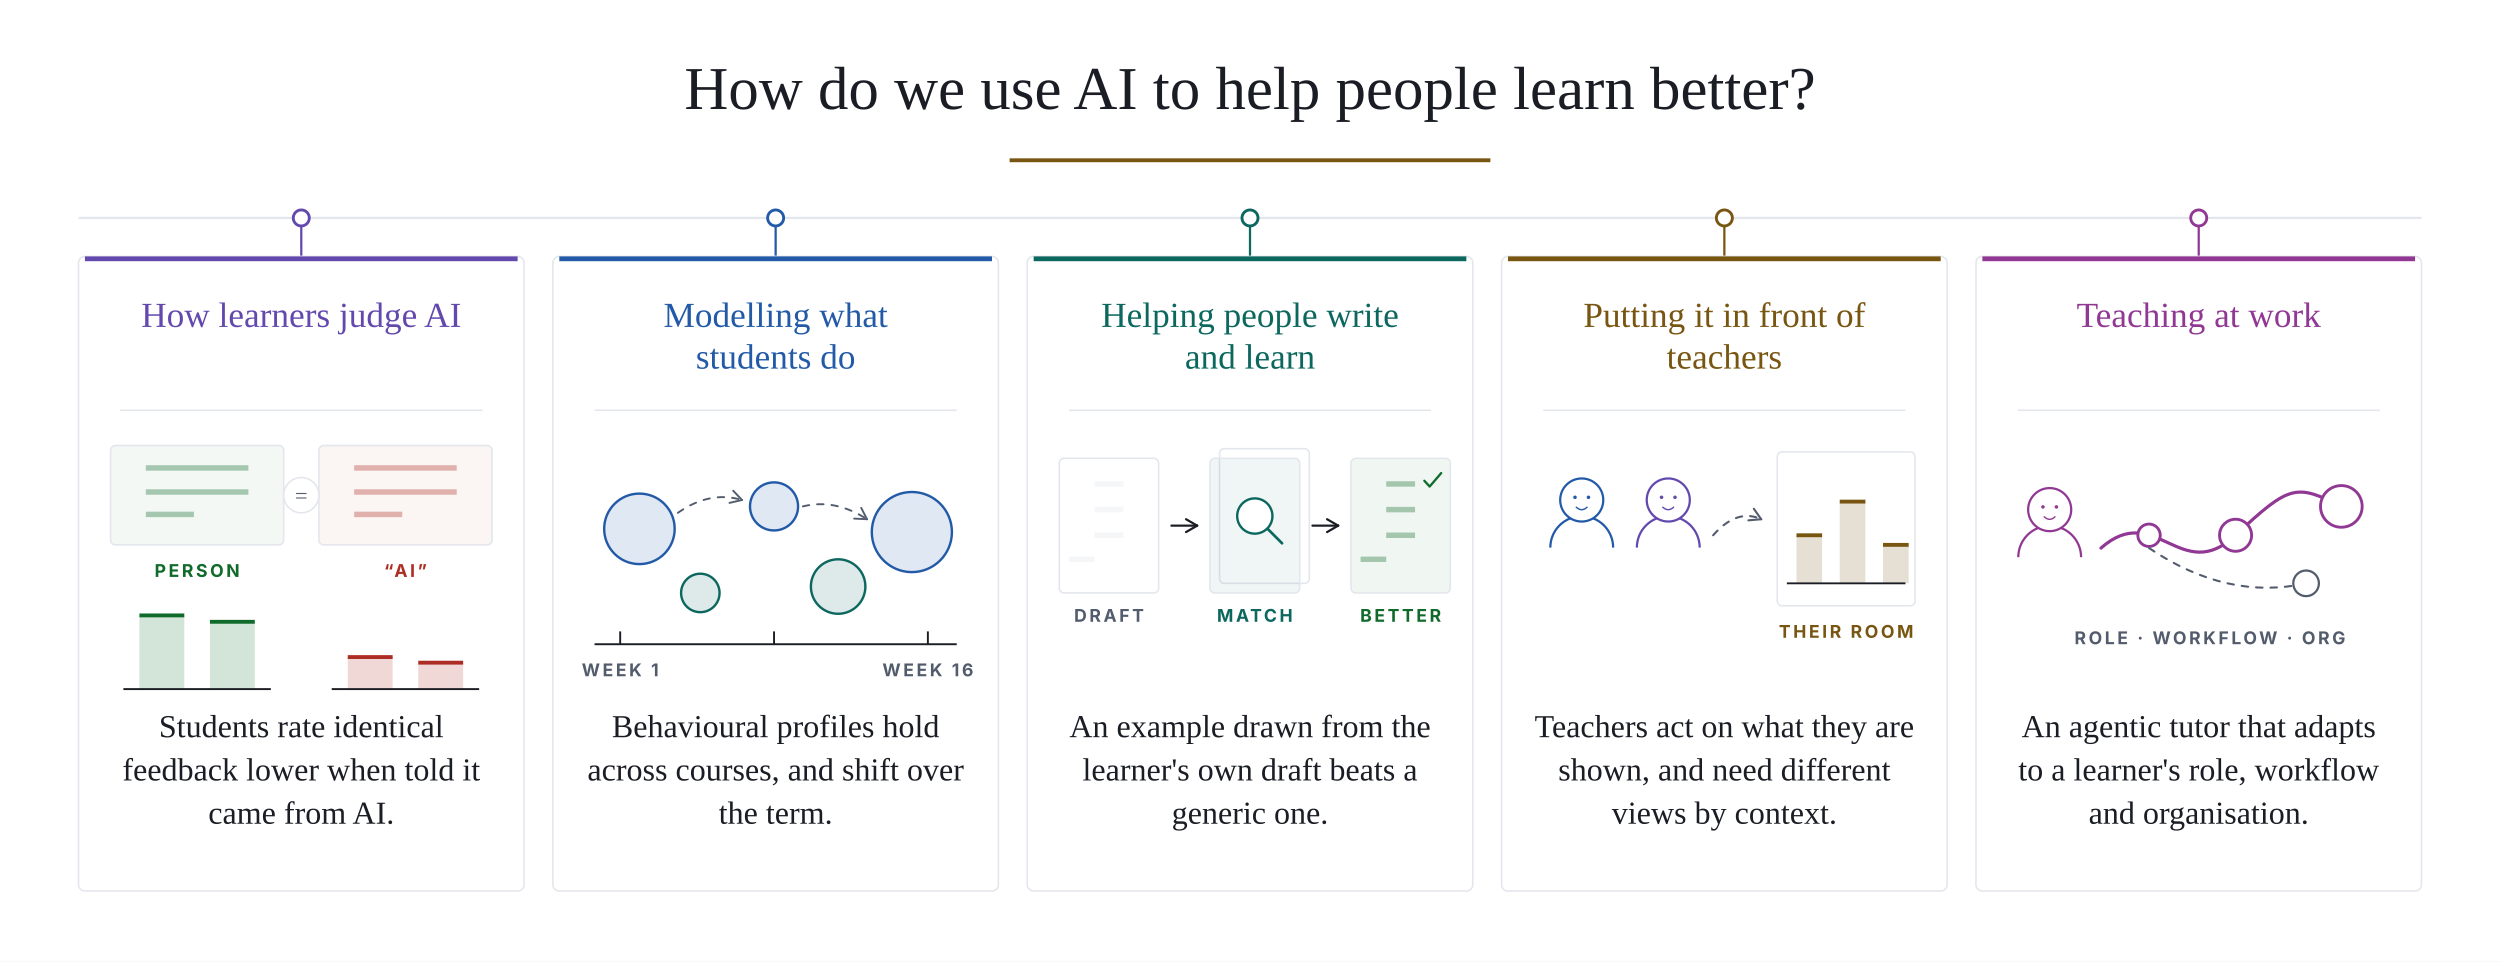
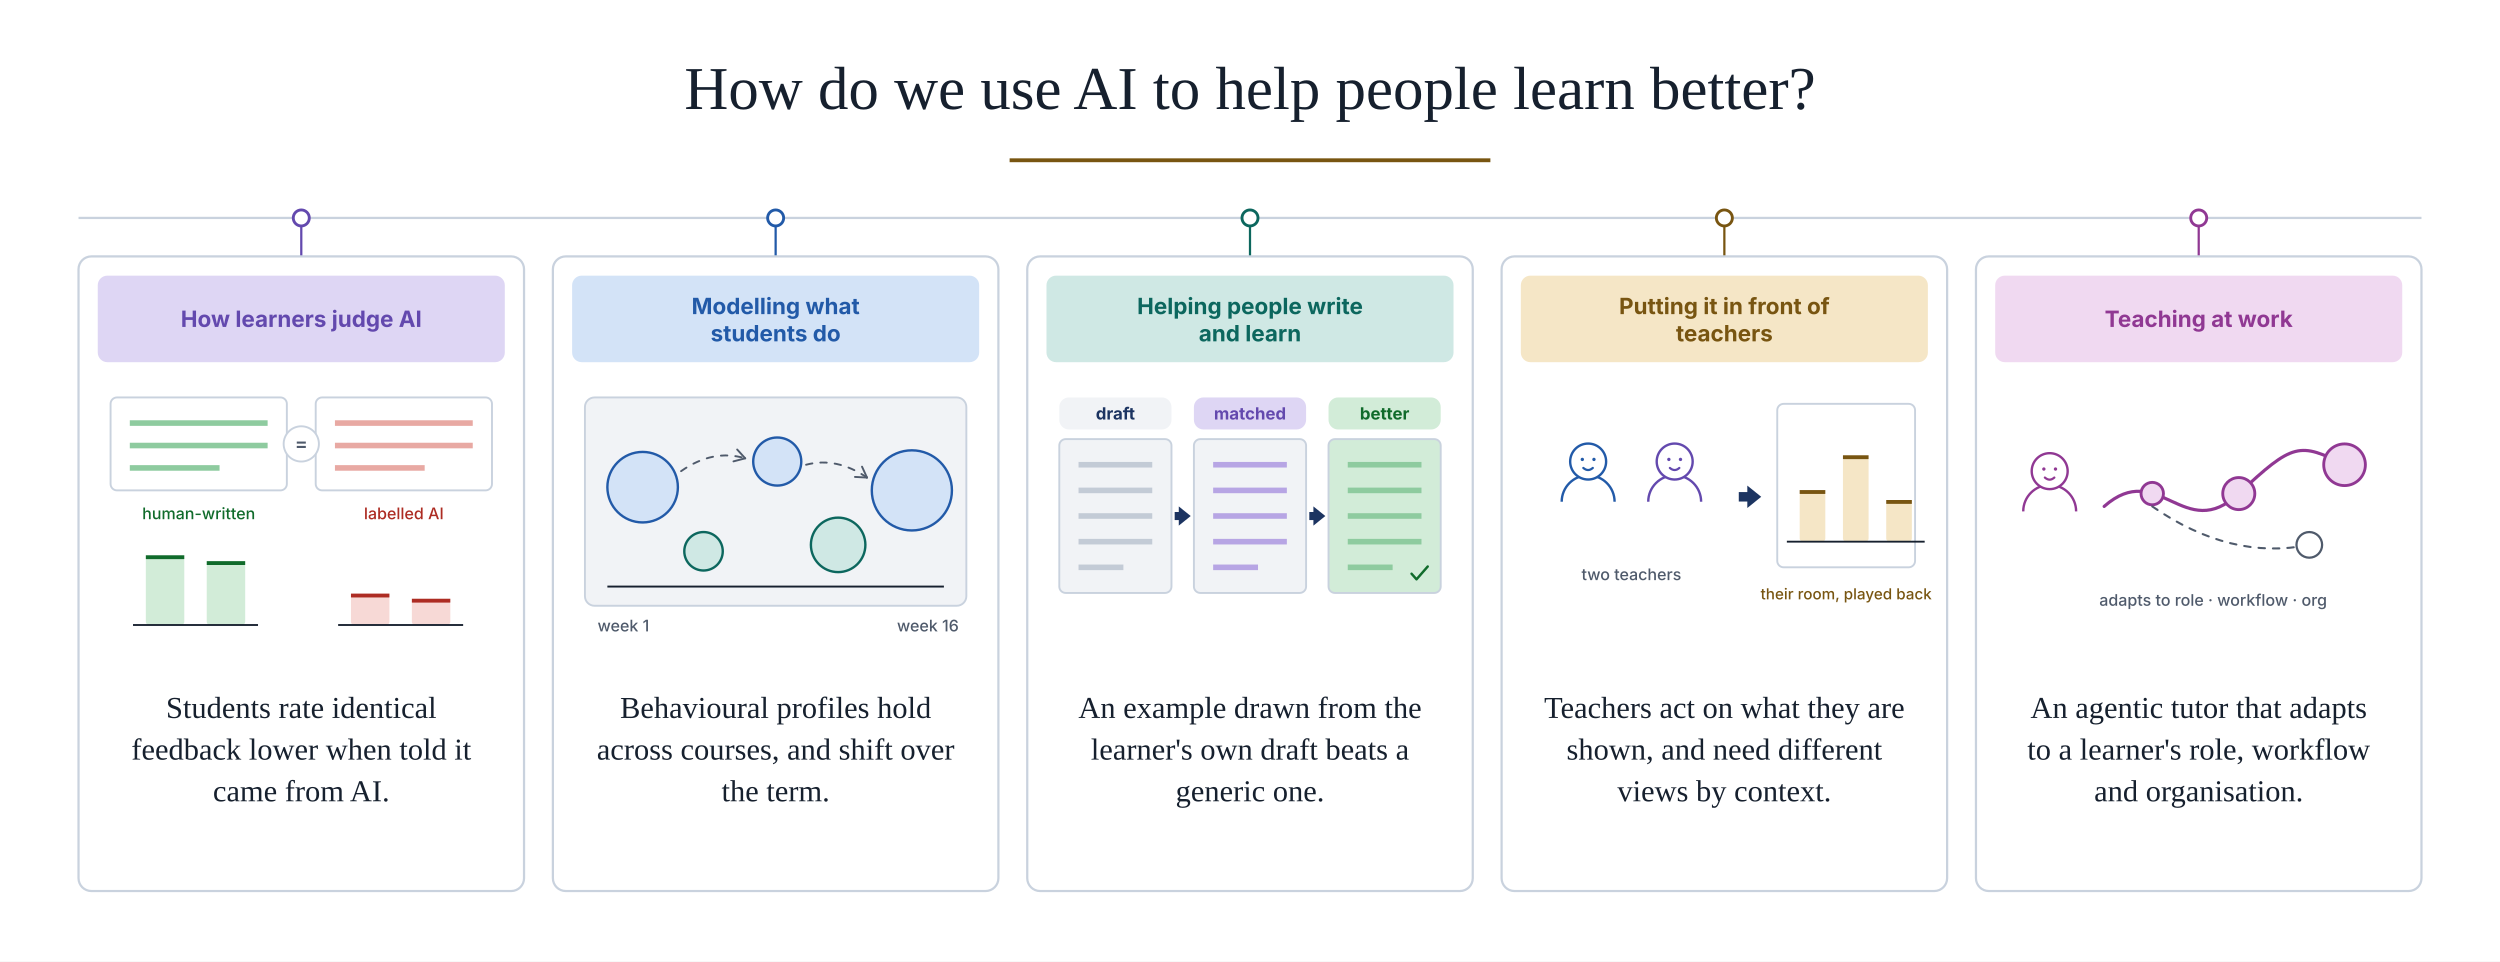
- <svg xmlns="http://www.w3.org/2000/svg" class="wb teaser" viewBox="0 0 1560 600" role="img" aria-label="Research overview: how do we use AI to help people learn better? How learners judge AI, modelling what students do, helping people write and learn, putting it in front of teachers, and Scholé.">
+ <svg xmlns="http://www.w3.org/2000/svg" class="wb teaser" viewBox="0 0 1560 600" role="img" aria-label="Research overview: how do we use AI to help people learn better? How learners judge AI, modelling what students do, helping people write and learn, putting it in front of teachers, and teaching at work.">
  <rect width="1560" height="600" fill="#ffffff" />
-   <text x="780.0" y="68" text-anchor="middle" font-family="Fraunces,Georgia,'Times New Roman',serif" font-size="38" font-weight="500" fill="#1a1d24">How do we use AI to help people learn better?</text>
+   <text x="780.0" y="68" text-anchor="middle" font-family="Fraunces,Georgia,'Times New Roman',serif" font-size="38" font-weight="500" fill="#16202e">How do we use AI to help people learn better?</text>
  <path d="M630.0 100 H930.0" fill="none" stroke="#785511" stroke-width="2.4" stroke-linecap="butt" stroke-linejoin="round" />
-   <path d="M49 136 H1511" fill="none" stroke="#e3e6ec" stroke-width="1.4" stroke-linecap="butt" stroke-linejoin="round" />
+   <path d="M49 136 H1511" fill="none" stroke="#c9d2de" stroke-width="1.4" stroke-linecap="butt" stroke-linejoin="round" />
  <path d="M188.0 136 V160" fill="none" stroke="#6349ae" stroke-width="1.4" stroke-linecap="butt" stroke-linejoin="round" />
  <circle cx="188.0" cy="136" r="5" fill="#ffffff" stroke="#6349ae" stroke-width="1.8" />
-   <rect x="49" y="160" width="278" height="396" rx="4" fill="none" stroke="#e3e6ec" stroke-width="1" />
-   <path d="M53 161.5 H323" fill="none" stroke="#6349ae" stroke-width="3" stroke-linecap="butt" stroke-linejoin="round" />
-   <text x="188.0" y="204" text-anchor="middle" font-family="Fraunces,Georgia,'Times New Roman',serif" font-size="22" font-weight="500" fill="#6349ae">How learners judge AI</text>
-   <path d="M75 256 H301" fill="none" stroke="#e3e6ec" stroke-width="1" stroke-linecap="butt" stroke-linejoin="round" />
-   <rect x="69" y="278" width="108" height="62" rx="3" fill="#106b2b" fill-opacity="0.05" />
-   <rect x="69" y="278" width="108" height="62" rx="3" fill="none" stroke="#e3e6ec" stroke-width="1" />
-   <path d="M91 292 H155" fill="none" stroke="#106b2b" stroke-width="3.4" stroke-linecap="butt" stroke-linejoin="round" stroke-opacity="0.34" />
-   <path d="M91 307 H155" fill="none" stroke="#106b2b" stroke-width="3.4" stroke-linecap="butt" stroke-linejoin="round" stroke-opacity="0.34" />
-   <path d="M91 321 H121" fill="none" stroke="#106b2b" stroke-width="3.4" stroke-linecap="butt" stroke-linejoin="round" stroke-opacity="0.34" />
-   <text x="123" y="360" text-anchor="middle" font-family="Inter,-apple-system,'Helvetica Neue',system-ui,sans-serif" font-size="11" font-weight="700" fill="#106b2b" letter-spacing="1.6">PERSON</text>
-   <rect x="87" y="384.0" width="28" height="46.0" rx="0" fill="#106b2b" fill-opacity="0.18" />
-   <path d="M87 384.0 H115" fill="none" stroke="#106b2b" stroke-width="2.4" stroke-linecap="butt" stroke-linejoin="round" />
-   <rect x="131" y="388.0" width="28" height="42.0" rx="0" fill="#106b2b" fill-opacity="0.18" />
-   <path d="M131 388.0 H159" fill="none" stroke="#106b2b" stroke-width="2.4" stroke-linecap="butt" stroke-linejoin="round" />
-   <path d="M77 430 H169" fill="none" stroke="#1a1d24" stroke-width="1.2" stroke-linecap="butt" stroke-linejoin="round" />
-   <rect x="199" y="278" width="108" height="62" rx="3" fill="#ad2c23" fill-opacity="0.05" />
-   <rect x="199" y="278" width="108" height="62" rx="3" fill="none" stroke="#e3e6ec" stroke-width="1" />
-   <path d="M221 292 H285" fill="none" stroke="#ad2c23" stroke-width="3.4" stroke-linecap="butt" stroke-linejoin="round" stroke-opacity="0.34" />
-   <path d="M221 307 H285" fill="none" stroke="#ad2c23" stroke-width="3.4" stroke-linecap="butt" stroke-linejoin="round" stroke-opacity="0.34" />
-   <path d="M221 321 H251" fill="none" stroke="#ad2c23" stroke-width="3.4" stroke-linecap="butt" stroke-linejoin="round" stroke-opacity="0.34" />
-   <text x="253" y="360" text-anchor="middle" font-family="Inter,-apple-system,'Helvetica Neue',system-ui,sans-serif" font-size="11" font-weight="700" fill="#ad2c23" letter-spacing="1.6">“AI”</text>
-   <rect x="217" y="410.0" width="28" height="20.0" rx="0" fill="#ad2c23" fill-opacity="0.18" />
-   <path d="M217 410.0 H245" fill="none" stroke="#ad2c23" stroke-width="2.4" stroke-linecap="butt" stroke-linejoin="round" />
-   <rect x="261" y="413.5" width="28" height="16.5" rx="0" fill="#ad2c23" fill-opacity="0.18" />
-   <path d="M261 413.5 H289" fill="none" stroke="#ad2c23" stroke-width="2.4" stroke-linecap="butt" stroke-linejoin="round" />
-   <path d="M207 430 H299" fill="none" stroke="#1a1d24" stroke-width="1.2" stroke-linecap="butt" stroke-linejoin="round" />
-   <circle cx="188" cy="309" r="11" fill="#ffffff" stroke="#e3e6ec" stroke-width="1" />
-   <text x="188" y="314" text-anchor="middle" font-family="Fraunces,Georgia,'Times New Roman',serif" font-size="14" font-weight="400" fill="#535c6d">=</text>
-   <text x="188.0" y="460" text-anchor="middle" font-family="Fraunces,Georgia,'Times New Roman',serif" font-size="20" font-weight="500" fill="#1a1d24">Students rate identical</text>
-   <text x="188.0" y="487" text-anchor="middle" font-family="Fraunces,Georgia,'Times New Roman',serif" font-size="20" font-weight="500" fill="#1a1d24">feedback lower when told it</text>
-   <text x="188.0" y="514" text-anchor="middle" font-family="Fraunces,Georgia,'Times New Roman',serif" font-size="20" font-weight="500" fill="#1a1d24">came from AI.</text>
+   <rect x="49" y="160" width="278" height="396" rx="8" fill="#ffffff" stroke="#c9d2de" stroke-width="1.4" />
+   <rect x="61" y="172" width="254" height="54" rx="6" fill="#ded6f4" />
+   <text x="188.0" y="204" text-anchor="middle" font-family="Inter,-apple-system,'Helvetica Neue',system-ui,sans-serif" font-size="14" font-weight="700" fill="#6349ae">How learners judge AI</text>
+   <rect x="69" y="248" width="110" height="58" rx="4" fill="#ffffff" stroke="#c9d2de" stroke-width="1.2" />
+   <path d="M81 264 H167" fill="none" stroke="#8ecb9f" stroke-width="3.5" stroke-linecap="butt" stroke-linejoin="round" />
+   <path d="M81 278 H167" fill="none" stroke="#8ecb9f" stroke-width="3.5" stroke-linecap="butt" stroke-linejoin="round" />
+   <path d="M81 292 H137" fill="none" stroke="#8ecb9f" stroke-width="3.5" stroke-linecap="butt" stroke-linejoin="round" />
+   <text x="124" y="324" text-anchor="middle" font-family="Inter,-apple-system,'Helvetica Neue',system-ui,sans-serif" font-size="10" font-weight="500" fill="#106b2b">human-written</text>
+   <rect x="91" y="347.68" width="24" height="42.32" rx="2" fill="#d2ecd8" />
+   <path d="M91 347.68 H115" fill="none" stroke="#106b2b" stroke-width="2.4" stroke-linecap="butt" stroke-linejoin="round" />
+   <rect x="129" y="351.36" width="24" height="38.64" rx="2" fill="#d2ecd8" />
+   <path d="M129 351.36 H153" fill="none" stroke="#106b2b" stroke-width="2.4" stroke-linecap="butt" stroke-linejoin="round" />
+   <path d="M83 390 H161" fill="none" stroke="#16202e" stroke-width="1.2" stroke-linecap="butt" stroke-linejoin="round" />
+   <rect x="197" y="248" width="110" height="58" rx="4" fill="#ffffff" stroke="#c9d2de" stroke-width="1.2" />
+   <path d="M209 264 H295" fill="none" stroke="#e8a9a3" stroke-width="3.5" stroke-linecap="butt" stroke-linejoin="round" />
+   <path d="M209 278 H295" fill="none" stroke="#e8a9a3" stroke-width="3.5" stroke-linecap="butt" stroke-linejoin="round" />
+   <path d="M209 292 H265" fill="none" stroke="#e8a9a3" stroke-width="3.5" stroke-linecap="butt" stroke-linejoin="round" />
+   <text x="252" y="324" text-anchor="middle" font-family="Inter,-apple-system,'Helvetica Neue',system-ui,sans-serif" font-size="10" font-weight="500" fill="#ad2c23">labelled AI</text>
+   <rect x="219" y="371.6" width="24" height="18.4" rx="2" fill="#f7d9d6" />
+   <path d="M219 371.6 H243" fill="none" stroke="#ad2c23" stroke-width="2.4" stroke-linecap="butt" stroke-linejoin="round" />
+   <rect x="257" y="374.82" width="24" height="15.18" rx="2" fill="#f7d9d6" />
+   <path d="M257 374.82 H281" fill="none" stroke="#ad2c23" stroke-width="2.4" stroke-linecap="butt" stroke-linejoin="round" />
+   <path d="M211 390 H289" fill="none" stroke="#16202e" stroke-width="1.2" stroke-linecap="butt" stroke-linejoin="round" />
+   <circle cx="188" cy="277" r="11" fill="#ffffff" stroke="#c9d2de" stroke-width="1.2" />
+   <text x="188" y="281" text-anchor="middle" font-family="Inter,-apple-system,'Helvetica Neue',system-ui,sans-serif" font-size="12" font-weight="600" fill="#4f5a6b">=</text>
+   <text x="188.0" y="448" text-anchor="middle" font-family="Fraunces,Georgia,'Times New Roman',serif" font-size="19" font-weight="500" fill="#16202e">Students rate identical</text>
+   <text x="188.0" y="474" text-anchor="middle" font-family="Fraunces,Georgia,'Times New Roman',serif" font-size="19" font-weight="500" fill="#16202e">feedback lower when told it</text>
+   <text x="188.0" y="500" text-anchor="middle" font-family="Fraunces,Georgia,'Times New Roman',serif" font-size="19" font-weight="500" fill="#16202e">came from AI.</text>
  <path d="M484.0 136 V160" fill="none" stroke="#225aa8" stroke-width="1.4" stroke-linecap="butt" stroke-linejoin="round" />
  <circle cx="484.0" cy="136" r="5" fill="#ffffff" stroke="#225aa8" stroke-width="1.8" />
-   <rect x="345" y="160" width="278" height="396" rx="4" fill="none" stroke="#e3e6ec" stroke-width="1" />
-   <path d="M349 161.5 H619" fill="none" stroke="#225aa8" stroke-width="3" stroke-linecap="butt" stroke-linejoin="round" />
-   <text x="484.0" y="204" text-anchor="middle" font-family="Fraunces,Georgia,'Times New Roman',serif" font-size="22" font-weight="500" fill="#225aa8">Modelling what</text>
-   <text x="484.0" y="230" text-anchor="middle" font-family="Fraunces,Georgia,'Times New Roman',serif" font-size="22" font-weight="500" fill="#225aa8">students do</text>
-   <path d="M371 256 H597" fill="none" stroke="#e3e6ec" stroke-width="1" stroke-linecap="butt" stroke-linejoin="round" />
-   <circle cx="399" cy="330" r="22" fill="#225aa8" fill-opacity="0.14" />
-   <circle cx="399" cy="330" r="22" fill="none" stroke="#225aa8" stroke-width="1.5" />
-   <circle cx="483" cy="316" r="15" fill="#225aa8" fill-opacity="0.14" />
-   <circle cx="483" cy="316" r="15" fill="none" stroke="#225aa8" stroke-width="1.5" />
-   <circle cx="569" cy="332" r="25" fill="#225aa8" fill-opacity="0.14" />
-   <circle cx="569" cy="332" r="25" fill="none" stroke="#225aa8" stroke-width="1.5" />
-   <circle cx="437" cy="370" r="12" fill="#0c675e" fill-opacity="0.14" />
-   <circle cx="437" cy="370" r="12" fill="none" stroke="#0c675e" stroke-width="1.5" />
-   <circle cx="523" cy="366" r="17" fill="#0c675e" fill-opacity="0.14" />
-   <circle cx="523" cy="366" r="17" fill="none" stroke="#0c675e" stroke-width="1.5" />
-   <path d="M423 320 Q443 306 463 312" fill="none" stroke="#535c6d" stroke-width="1.2" stroke-linecap="round" stroke-linejoin="round" stroke-dasharray="4 5" />
-   <path d="M463 312 l-7.8 1.8" fill="none" stroke="#535c6d" stroke-width="1.2" stroke-linecap="round" stroke-linejoin="round" />
-   <path d="M463 312 l-5.5 -5.8" fill="none" stroke="#535c6d" stroke-width="1.2" stroke-linecap="round" stroke-linejoin="round" />
-   <path d="M501 316 Q521 311 541 324" fill="none" stroke="#535c6d" stroke-width="1.2" stroke-linecap="round" stroke-linejoin="round" stroke-dasharray="4 5" />
-   <path d="M541 324 l-8.0 -0.4" fill="none" stroke="#535c6d" stroke-width="1.2" stroke-linecap="round" stroke-linejoin="round" />
-   <path d="M541 324 l-3.6 -7.1" fill="none" stroke="#535c6d" stroke-width="1.2" stroke-linecap="round" stroke-linejoin="round" />
-   <path d="M371 402 H597" fill="none" stroke="#1a1d24" stroke-width="1.2" stroke-linecap="butt" stroke-linejoin="round" />
-   <path d="M387 394 V402" fill="none" stroke="#1a1d24" stroke-width="1.2" stroke-linecap="butt" stroke-linejoin="round" />
-   <path d="M483 394 V402" fill="none" stroke="#1a1d24" stroke-width="1.2" stroke-linecap="butt" stroke-linejoin="round" />
-   <path d="M579 394 V402" fill="none" stroke="#1a1d24" stroke-width="1.2" stroke-linecap="butt" stroke-linejoin="round" />
-   <text x="387" y="422" text-anchor="middle" font-family="Inter,-apple-system,'Helvetica Neue',system-ui,sans-serif" font-size="11" font-weight="700" fill="#535c6d" letter-spacing="1.6">WEEK 1</text>
-   <text x="579" y="422" text-anchor="middle" font-family="Inter,-apple-system,'Helvetica Neue',system-ui,sans-serif" font-size="11" font-weight="700" fill="#535c6d" letter-spacing="1.6">WEEK 16</text>
-   <text x="484.0" y="460" text-anchor="middle" font-family="Fraunces,Georgia,'Times New Roman',serif" font-size="20" font-weight="500" fill="#1a1d24">Behavioural profiles hold</text>
-   <text x="484.0" y="487" text-anchor="middle" font-family="Fraunces,Georgia,'Times New Roman',serif" font-size="20" font-weight="500" fill="#1a1d24">across courses, and shift over</text>
-   <text x="484.0" y="514" text-anchor="middle" font-family="Fraunces,Georgia,'Times New Roman',serif" font-size="20" font-weight="500" fill="#1a1d24">the term.</text>
+   <rect x="345" y="160" width="278" height="396" rx="8" fill="#ffffff" stroke="#c9d2de" stroke-width="1.4" />
+   <rect x="357" y="172" width="254" height="54" rx="6" fill="#d3e3f7" />
+   <text x="484.0" y="196" text-anchor="middle" font-family="Inter,-apple-system,'Helvetica Neue',system-ui,sans-serif" font-size="14" font-weight="700" fill="#225aa8">Modelling what</text>
+   <text x="484.0" y="213" text-anchor="middle" font-family="Inter,-apple-system,'Helvetica Neue',system-ui,sans-serif" font-size="14" font-weight="700" fill="#225aa8">students do</text>
+   <rect x="365" y="248" width="238" height="130" rx="6" fill="#f1f3f6" stroke="#c9d2de" stroke-width="1.2" />
+   <circle cx="401" cy="304" r="22" fill="#d3e3f7" stroke="#225aa8" stroke-width="1.5" />
+   <circle cx="485" cy="288" r="15" fill="#d3e3f7" stroke="#225aa8" stroke-width="1.5" />
+   <circle cx="569" cy="306" r="25" fill="#d3e3f7" stroke="#225aa8" stroke-width="1.5" />
+   <circle cx="439" cy="344" r="12" fill="#cfe8e4" stroke="#0c675e" stroke-width="1.5" />
+   <circle cx="523" cy="340" r="17" fill="#cfe8e4" stroke="#0c675e" stroke-width="1.5" />
+   <path d="M425 294 Q445 280 465 286" fill="none" stroke="#4f5a6b" stroke-width="1.2" stroke-linecap="round" stroke-linejoin="round" stroke-dasharray="4 5" />
+   <path d="M465 286 l-7.3 1.9" fill="none" stroke="#4f5a6b" stroke-width="1.2" stroke-linecap="round" stroke-linejoin="round" />
+   <path d="M465 286 l-5.0 -5.5" fill="none" stroke="#4f5a6b" stroke-width="1.2" stroke-linecap="round" stroke-linejoin="round" />
+   <path d="M503 290 Q522 285 541 298" fill="none" stroke="#4f5a6b" stroke-width="1.2" stroke-linecap="round" stroke-linejoin="round" stroke-dasharray="4 5" />
+   <path d="M541 298 l-7.5 -0.4" fill="none" stroke="#4f5a6b" stroke-width="1.2" stroke-linecap="round" stroke-linejoin="round" />
+   <path d="M541 298 l-3.1 -6.8" fill="none" stroke="#4f5a6b" stroke-width="1.2" stroke-linecap="round" stroke-linejoin="round" />
+   <path d="M379 366 H589" fill="none" stroke="#16202e" stroke-width="1.2" stroke-linecap="butt" stroke-linejoin="round" />
+   <text x="389" y="394" text-anchor="middle" font-family="Inter,-apple-system,'Helvetica Neue',system-ui,sans-serif" font-size="10" font-weight="500" fill="#4f5a6b">week 1</text>
+   <text x="579" y="394" text-anchor="middle" font-family="Inter,-apple-system,'Helvetica Neue',system-ui,sans-serif" font-size="10" font-weight="500" fill="#4f5a6b">week 16</text>
+   <text x="484.0" y="448" text-anchor="middle" font-family="Fraunces,Georgia,'Times New Roman',serif" font-size="19" font-weight="500" fill="#16202e">Behavioural profiles hold</text>
+   <text x="484.0" y="474" text-anchor="middle" font-family="Fraunces,Georgia,'Times New Roman',serif" font-size="19" font-weight="500" fill="#16202e">across courses, and shift over</text>
+   <text x="484.0" y="500" text-anchor="middle" font-family="Fraunces,Georgia,'Times New Roman',serif" font-size="19" font-weight="500" fill="#16202e">the term.</text>
  <path d="M780.0 136 V160" fill="none" stroke="#0c675e" stroke-width="1.4" stroke-linecap="butt" stroke-linejoin="round" />
  <circle cx="780.0" cy="136" r="5" fill="#ffffff" stroke="#0c675e" stroke-width="1.8" />
-   <rect x="641" y="160" width="278" height="396" rx="4" fill="none" stroke="#e3e6ec" stroke-width="1" />
-   <path d="M645 161.5 H915" fill="none" stroke="#0c675e" stroke-width="3" stroke-linecap="butt" stroke-linejoin="round" />
-   <text x="780.0" y="204" text-anchor="middle" font-family="Fraunces,Georgia,'Times New Roman',serif" font-size="22" font-weight="500" fill="#0c675e">Helping people write</text>
-   <text x="780.0" y="230" text-anchor="middle" font-family="Fraunces,Georgia,'Times New Roman',serif" font-size="22" font-weight="500" fill="#0c675e">and learn</text>
-   <path d="M667 256 H893" fill="none" stroke="#e3e6ec" stroke-width="1" stroke-linecap="butt" stroke-linejoin="round" />
-   <rect x="661" y="286" width="62" height="84" rx="3" fill="none" stroke="#e3e6ec" stroke-width="1" />
-   <path d="M683 302 H701" fill="none" stroke="#e3e6ec" stroke-width="3.4" stroke-linecap="butt" stroke-linejoin="round" stroke-opacity="0.34" />
-   <path d="M683 318 H701" fill="none" stroke="#e3e6ec" stroke-width="3.4" stroke-linecap="butt" stroke-linejoin="round" stroke-opacity="0.34" />
-   <path d="M683 334 H701" fill="none" stroke="#e3e6ec" stroke-width="3.4" stroke-linecap="butt" stroke-linejoin="round" stroke-opacity="0.34" />
-   <path d="M683 349 H667" fill="none" stroke="#e3e6ec" stroke-width="3.4" stroke-linecap="butt" stroke-linejoin="round" stroke-opacity="0.34" />
-   <path d="M731 328 L747 328" fill="none" stroke="#1a1d24" stroke-width="1.4" stroke-linecap="round" stroke-linejoin="round" />
-   <path d="M747 328 l-6.9 4.0" fill="none" stroke="#1a1d24" stroke-width="1.4" stroke-linecap="round" stroke-linejoin="round" />
-   <path d="M747 328 l-6.9 -4.0" fill="none" stroke="#1a1d24" stroke-width="1.4" stroke-linecap="round" stroke-linejoin="round" />
-   <rect x="761" y="280" width="56" height="84" rx="3" fill="none" stroke="#e3e6ec" stroke-width="1" />
-   <rect x="755" y="286" width="56" height="84" rx="3" fill="#0c675e" fill-opacity="0.06" />
-   <rect x="755" y="286" width="56" height="84" rx="3" fill="none" stroke="#e3e6ec" stroke-width="1" />
-   <circle cx="783" cy="322" r="11" fill="#ffffff" stroke="#0c675e" stroke-width="1.5" />
-   <path d="M791 330 l9 9" fill="none" stroke="#0c675e" stroke-width="1.7" stroke-linecap="round" stroke-linejoin="round" />
-   <text x="783" y="388" text-anchor="middle" font-family="Inter,-apple-system,'Helvetica Neue',system-ui,sans-serif" font-size="11" font-weight="700" fill="#0c675e" letter-spacing="1.6">MATCH</text>
-   <path d="M819 328 L835 328" fill="none" stroke="#1a1d24" stroke-width="1.4" stroke-linecap="round" stroke-linejoin="round" />
-   <path d="M835 328 l-6.9 4.0" fill="none" stroke="#1a1d24" stroke-width="1.4" stroke-linecap="round" stroke-linejoin="round" />
-   <path d="M835 328 l-6.9 -4.0" fill="none" stroke="#1a1d24" stroke-width="1.4" stroke-linecap="round" stroke-linejoin="round" />
-   <rect x="843" y="286" width="62" height="84" rx="3" fill="#106b2b" fill-opacity="0.06" />
-   <rect x="843" y="286" width="62" height="84" rx="3" fill="none" stroke="#e3e6ec" stroke-width="1" />
-   <path d="M865 302 H883" fill="none" stroke="#106b2b" stroke-width="3.4" stroke-linecap="butt" stroke-linejoin="round" stroke-opacity="0.34" />
-   <path d="M865 318 H883" fill="none" stroke="#106b2b" stroke-width="3.4" stroke-linecap="butt" stroke-linejoin="round" stroke-opacity="0.34" />
-   <path d="M865 334 H883" fill="none" stroke="#106b2b" stroke-width="3.4" stroke-linecap="butt" stroke-linejoin="round" stroke-opacity="0.34" />
-   <path d="M865 349 H849" fill="none" stroke="#106b2b" stroke-width="3.4" stroke-linecap="butt" stroke-linejoin="round" stroke-opacity="0.34" />
-   <path d="M888.8 300 l3.3 3.6 l7.2 -8.4" fill="none" stroke="#106b2b" stroke-width="1.44" stroke-linecap="round" stroke-linejoin="round" />
-   <text x="692" y="388" text-anchor="middle" font-family="Inter,-apple-system,'Helvetica Neue',system-ui,sans-serif" font-size="11" font-weight="700" fill="#535c6d" letter-spacing="1.6">DRAFT</text>
-   <text x="874" y="388" text-anchor="middle" font-family="Inter,-apple-system,'Helvetica Neue',system-ui,sans-serif" font-size="11" font-weight="700" fill="#106b2b" letter-spacing="1.6">BETTER</text>
-   <text x="780.0" y="460" text-anchor="middle" font-family="Fraunces,Georgia,'Times New Roman',serif" font-size="20" font-weight="500" fill="#1a1d24">An example drawn from the</text>
-   <text x="780.0" y="487" text-anchor="middle" font-family="Fraunces,Georgia,'Times New Roman',serif" font-size="20" font-weight="500" fill="#1a1d24">learner's own draft beats a</text>
-   <text x="780.0" y="514" text-anchor="middle" font-family="Fraunces,Georgia,'Times New Roman',serif" font-size="20" font-weight="500" fill="#1a1d24">generic one.</text>
+   <rect x="641" y="160" width="278" height="396" rx="8" fill="#ffffff" stroke="#c9d2de" stroke-width="1.4" />
+   <rect x="653" y="172" width="254" height="54" rx="6" fill="#cfe8e4" />
+   <text x="780.0" y="196" text-anchor="middle" font-family="Inter,-apple-system,'Helvetica Neue',system-ui,sans-serif" font-size="14" font-weight="700" fill="#0c675e">Helping people write</text>
+   <text x="780.0" y="213" text-anchor="middle" font-family="Inter,-apple-system,'Helvetica Neue',system-ui,sans-serif" font-size="14" font-weight="700" fill="#0c675e">and learn</text>
+   <rect x="661" y="248" width="70" height="20" rx="6" fill="#f1f3f6" />
+   <text x="696.0" y="261.78" text-anchor="middle" font-family="Inter,-apple-system,'Helvetica Neue',system-ui,sans-serif" font-size="10.5" font-weight="700" fill="#1c3461">draft</text>
+   <rect x="661" y="274" width="70" height="96" rx="4" fill="#f1f3f6" stroke="#c9d2de" stroke-width="1.2" />
+   <path d="M673 290 H719" fill="none" stroke="#c3cbd6" stroke-width="3.5" stroke-linecap="butt" stroke-linejoin="round" />
+   <path d="M673 306 H719" fill="none" stroke="#c3cbd6" stroke-width="3.5" stroke-linecap="butt" stroke-linejoin="round" />
+   <path d="M673 322 H719" fill="none" stroke="#c3cbd6" stroke-width="3.5" stroke-linecap="butt" stroke-linejoin="round" />
+   <path d="M673 338 H719" fill="none" stroke="#c3cbd6" stroke-width="3.5" stroke-linecap="butt" stroke-linejoin="round" />
+   <path d="M673 354 H701" fill="none" stroke="#c3cbd6" stroke-width="3.5" stroke-linecap="butt" stroke-linejoin="round" />
+   <path d="M733 319.48 H735.56 V316.0 L743 322 L735.56 328.0 V324.52 H733 Z" fill="#1c3461" />
+   <rect x="745" y="248" width="70" height="20" rx="6" fill="#ded6f4" />
+   <text x="780.0" y="261.78" text-anchor="middle" font-family="Inter,-apple-system,'Helvetica Neue',system-ui,sans-serif" font-size="10.5" font-weight="700" fill="#6349ae">matched</text>
+   <rect x="745" y="274" width="70" height="96" rx="4" fill="#f1f3f6" stroke="#c9d2de" stroke-width="1.2" />
+   <path d="M757 290 H803" fill="none" stroke="#b7a5e4" stroke-width="3.5" stroke-linecap="butt" stroke-linejoin="round" />
+   <path d="M757 306 H803" fill="none" stroke="#b7a5e4" stroke-width="3.5" stroke-linecap="butt" stroke-linejoin="round" />
+   <path d="M757 322 H803" fill="none" stroke="#b7a5e4" stroke-width="3.5" stroke-linecap="butt" stroke-linejoin="round" />
+   <path d="M757 338 H803" fill="none" stroke="#b7a5e4" stroke-width="3.5" stroke-linecap="butt" stroke-linejoin="round" />
+   <path d="M757 354 H785" fill="none" stroke="#b7a5e4" stroke-width="3.5" stroke-linecap="butt" stroke-linejoin="round" />
+   <path d="M817 319.48 H819.56 V316.0 L827 322 L819.56 328.0 V324.52 H817 Z" fill="#1c3461" />
+   <rect x="829" y="248" width="70" height="20" rx="6" fill="#d2ecd8" />
+   <text x="864.0" y="261.78" text-anchor="middle" font-family="Inter,-apple-system,'Helvetica Neue',system-ui,sans-serif" font-size="10.5" font-weight="700" fill="#106b2b">better</text>
+   <rect x="829" y="274" width="70" height="96" rx="4" fill="#d2ecd8" stroke="#c9d2de" stroke-width="1.2" />
+   <path d="M841 290 H887" fill="none" stroke="#8ecb9f" stroke-width="3.5" stroke-linecap="butt" stroke-linejoin="round" />
+   <path d="M841 306 H887" fill="none" stroke="#8ecb9f" stroke-width="3.5" stroke-linecap="butt" stroke-linejoin="round" />
+   <path d="M841 322 H887" fill="none" stroke="#8ecb9f" stroke-width="3.5" stroke-linecap="butt" stroke-linejoin="round" />
+   <path d="M841 338 H887" fill="none" stroke="#8ecb9f" stroke-width="3.5" stroke-linecap="butt" stroke-linejoin="round" />
+   <path d="M841 354 H869" fill="none" stroke="#8ecb9f" stroke-width="3.5" stroke-linecap="butt" stroke-linejoin="round" />
+   <path d="M880.8 358 l3.1 3.5 l7.0 -8.0" fill="none" stroke="#106b2b" stroke-width="1.54" stroke-linecap="round" stroke-linejoin="round" />
+   <text x="780.0" y="448" text-anchor="middle" font-family="Fraunces,Georgia,'Times New Roman',serif" font-size="19" font-weight="500" fill="#16202e">An example drawn from the</text>
+   <text x="780.0" y="474" text-anchor="middle" font-family="Fraunces,Georgia,'Times New Roman',serif" font-size="19" font-weight="500" fill="#16202e">learner's own draft beats a</text>
+   <text x="780.0" y="500" text-anchor="middle" font-family="Fraunces,Georgia,'Times New Roman',serif" font-size="19" font-weight="500" fill="#16202e">generic one.</text>
  <path d="M1076.0 136 V160" fill="none" stroke="#785511" stroke-width="1.4" stroke-linecap="butt" stroke-linejoin="round" />
  <circle cx="1076.0" cy="136" r="5" fill="#ffffff" stroke="#785511" stroke-width="1.8" />
-   <rect x="937" y="160" width="278" height="396" rx="4" fill="none" stroke="#e3e6ec" stroke-width="1" />
-   <path d="M941 161.5 H1211" fill="none" stroke="#785511" stroke-width="3" stroke-linecap="butt" stroke-linejoin="round" />
-   <text x="1076.0" y="204" text-anchor="middle" font-family="Fraunces,Georgia,'Times New Roman',serif" font-size="22" font-weight="500" fill="#785511">Putting it in front of</text>
-   <text x="1076.0" y="230" text-anchor="middle" font-family="Fraunces,Georgia,'Times New Roman',serif" font-size="22" font-weight="500" fill="#785511">teachers</text>
-   <path d="M963 256 H1189" fill="none" stroke="#e3e6ec" stroke-width="1" stroke-linecap="butt" stroke-linejoin="round" />
-   <path d="M967.4 341.7 a19.6 19.6 0 0 1 39.2 0" fill="#ffffff" stroke="#225aa8" stroke-width="1.4" stroke-linecap="butt" stroke-linejoin="round" />
-   <circle cx="987" cy="312" r="13.44" fill="#ffffff" stroke="#225aa8" stroke-width="1.4" />
-   <circle cx="982.8" cy="310.32" r="1.12" fill="#225aa8" />
-   <circle cx="991.2" cy="310.32" r="1.12" fill="#225aa8" />
-   <path d="M983.6 316.5 q3.4 3.1 6.7 0" fill="none" stroke="#225aa8" stroke-width="0.896" stroke-linecap="round" stroke-linejoin="round" />
-   <path d="M1021.4 341.7 a19.6 19.6 0 0 1 39.2 0" fill="#ffffff" stroke="#6349ae" stroke-width="1.4" stroke-linecap="butt" stroke-linejoin="round" />
-   <circle cx="1041" cy="312" r="13.44" fill="#ffffff" stroke="#6349ae" stroke-width="1.4" />
-   <circle cx="1036.8" cy="310.32" r="1.12" fill="#6349ae" />
-   <circle cx="1045.2" cy="310.32" r="1.12" fill="#6349ae" />
-   <path d="M1037.6 316.5 q3.4 3.1 6.7 0" fill="none" stroke="#6349ae" stroke-width="0.896" stroke-linecap="round" stroke-linejoin="round" />
-   <path d="M1069 334 Q1084 317 1099 324" fill="none" stroke="#535c6d" stroke-width="1.3" stroke-linecap="round" stroke-linejoin="round" stroke-dasharray="4 5" />
-   <path d="M1099 324 l-8.0 0.7" fill="none" stroke="#535c6d" stroke-width="1.3" stroke-linecap="round" stroke-linejoin="round" />
-   <path d="M1099 324 l-4.6 -6.5" fill="none" stroke="#535c6d" stroke-width="1.3" stroke-linecap="round" stroke-linejoin="round" />
-   <rect x="1109" y="282" width="86" height="96" rx="3" fill="none" stroke="#e3e6ec" stroke-width="1" />
-   <rect x="1121" y="334.0" width="16" height="30.0" rx="0" fill="#785511" fill-opacity="0.18" />
-   <path d="M1121 334.0 H1137" fill="none" stroke="#785511" stroke-width="2.4" stroke-linecap="butt" stroke-linejoin="round" />
-   <rect x="1148" y="313.0" width="16" height="51.0" rx="0" fill="#785511" fill-opacity="0.18" />
-   <path d="M1148 313.0 H1164" fill="none" stroke="#785511" stroke-width="2.4" stroke-linecap="butt" stroke-linejoin="round" />
-   <rect x="1175" y="340.0" width="16" height="24.0" rx="0" fill="#785511" fill-opacity="0.18" />
-   <path d="M1175 340.0 H1191" fill="none" stroke="#785511" stroke-width="2.4" stroke-linecap="butt" stroke-linejoin="round" />
-   <path d="M1115 364 H1189" fill="none" stroke="#1a1d24" stroke-width="1.2" stroke-linecap="butt" stroke-linejoin="round" />
-   <text x="1152" y="398" text-anchor="middle" font-family="Inter,-apple-system,'Helvetica Neue',system-ui,sans-serif" font-size="11" font-weight="700" fill="#785511" letter-spacing="1.6">THEIR ROOM</text>
-   <text x="1076.0" y="460" text-anchor="middle" font-family="Fraunces,Georgia,'Times New Roman',serif" font-size="20" font-weight="500" fill="#1a1d24">Teachers act on what they are</text>
-   <text x="1076.0" y="487" text-anchor="middle" font-family="Fraunces,Georgia,'Times New Roman',serif" font-size="20" font-weight="500" fill="#1a1d24">shown, and need different</text>
-   <text x="1076.0" y="514" text-anchor="middle" font-family="Fraunces,Georgia,'Times New Roman',serif" font-size="20" font-weight="500" fill="#1a1d24">views by context.</text>
+   <rect x="937" y="160" width="278" height="396" rx="8" fill="#ffffff" stroke="#c9d2de" stroke-width="1.4" />
+   <rect x="949" y="172" width="254" height="54" rx="6" fill="#f5e6c6" />
+   <text x="1076.0" y="196" text-anchor="middle" font-family="Inter,-apple-system,'Helvetica Neue',system-ui,sans-serif" font-size="14" font-weight="700" fill="#785511">Putting it in front of</text>
+   <text x="1076.0" y="213" text-anchor="middle" font-family="Inter,-apple-system,'Helvetica Neue',system-ui,sans-serif" font-size="14" font-weight="700" fill="#785511">teachers</text>
+   <path d="M974.5 313.1 a16.5 16.5 0 0 1 33.0 0" fill="#ffffff" stroke="#225aa8" stroke-width="1.5" stroke-linecap="butt" stroke-linejoin="round" />
+   <circle cx="991" cy="288" r="11.22" fill="#ffffff" stroke="#225aa8" stroke-width="1.5" />
+   <circle cx="987.37" cy="286.68" r="1.056" fill="#225aa8" />
+   <circle cx="994.63" cy="286.68" r="1.056" fill="#225aa8" />
+   <path d="M988.0 292.0 q3.0 2.6 5.9 0" fill="none" stroke="#225aa8" stroke-width="1.4" stroke-linecap="round" stroke-linejoin="round" />
+   <path d="M1028.5 313.1 a16.5 16.5 0 0 1 33.0 0" fill="#ffffff" stroke="#6349ae" stroke-width="1.5" stroke-linecap="butt" stroke-linejoin="round" />
+   <circle cx="1045" cy="288" r="11.22" fill="#ffffff" stroke="#6349ae" stroke-width="1.5" />
+   <circle cx="1041.37" cy="286.68" r="1.056" fill="#6349ae" />
+   <circle cx="1048.63" cy="286.68" r="1.056" fill="#6349ae" />
+   <path d="M1042.0 292.0 q3.0 2.6 5.9 0" fill="none" stroke="#6349ae" stroke-width="1.4" stroke-linecap="round" stroke-linejoin="round" />
+   <text x="1018" y="362" text-anchor="middle" font-family="Inter,-apple-system,'Helvetica Neue',system-ui,sans-serif" font-size="10" font-weight="500" fill="#4f5a6b">two teachers</text>
+   <path d="M1085 307.06 H1090.32 V303.0 L1099 310 L1090.32 317.0 V312.94 H1085 Z" fill="#1c3461" />
+   <rect x="1109" y="252" width="86" height="102" rx="4" fill="#ffffff" stroke="#c9d2de" stroke-width="1.2" />
+   <rect x="1123" y="307.0" width="16" height="31.0" rx="2" fill="#f5e6c6" />
+   <path d="M1123 307.0 H1139" fill="none" stroke="#785511" stroke-width="2.4" stroke-linecap="butt" stroke-linejoin="round" />
+   <rect x="1150" y="285.3" width="16" height="52.7" rx="2" fill="#f5e6c6" />
+   <path d="M1150 285.3 H1166" fill="none" stroke="#785511" stroke-width="2.4" stroke-linecap="butt" stroke-linejoin="round" />
+   <rect x="1177" y="313.2" width="16" height="24.8" rx="2" fill="#f5e6c6" />
+   <path d="M1177 313.2 H1193" fill="none" stroke="#785511" stroke-width="2.4" stroke-linecap="butt" stroke-linejoin="round" />
+   <path d="M1115 338 H1201" fill="none" stroke="#16202e" stroke-width="1.2" stroke-linecap="butt" stroke-linejoin="round" />
+   <text x="1152" y="374" text-anchor="middle" font-family="Inter,-apple-system,'Helvetica Neue',system-ui,sans-serif" font-size="9.5" font-weight="500" fill="#785511">their room, played back</text>
+   <text x="1076.0" y="448" text-anchor="middle" font-family="Fraunces,Georgia,'Times New Roman',serif" font-size="19" font-weight="500" fill="#16202e">Teachers act on what they are</text>
+   <text x="1076.0" y="474" text-anchor="middle" font-family="Fraunces,Georgia,'Times New Roman',serif" font-size="19" font-weight="500" fill="#16202e">shown, and need different</text>
+   <text x="1076.0" y="500" text-anchor="middle" font-family="Fraunces,Georgia,'Times New Roman',serif" font-size="19" font-weight="500" fill="#16202e">views by context.</text>
  <path d="M1372.0 136 V160" fill="none" stroke="#903893" stroke-width="1.4" stroke-linecap="butt" stroke-linejoin="round" />
  <circle cx="1372.0" cy="136" r="5" fill="#ffffff" stroke="#903893" stroke-width="1.8" />
-   <rect x="1233" y="160" width="278" height="396" rx="4" fill="none" stroke="#e3e6ec" stroke-width="1" />
-   <path d="M1237 161.5 H1507" fill="none" stroke="#903893" stroke-width="3" stroke-linecap="butt" stroke-linejoin="round" />
-   <text x="1372.0" y="204" text-anchor="middle" font-family="Fraunces,Georgia,'Times New Roman',serif" font-size="22" font-weight="500" fill="#903893">Teaching at work</text>
-   <path d="M1259 256 H1485" fill="none" stroke="#e3e6ec" stroke-width="1" stroke-linecap="butt" stroke-linejoin="round" />
-   <path d="M1259.4 347.7 a19.6 19.6 0 0 1 39.2 0" fill="#ffffff" stroke="#903893" stroke-width="1.4" stroke-linecap="butt" stroke-linejoin="round" />
-   <circle cx="1279" cy="318" r="13.44" fill="#ffffff" stroke="#903893" stroke-width="1.4" />
-   <circle cx="1274.8" cy="316.32" r="1.12" fill="#903893" />
-   <circle cx="1283.2" cy="316.32" r="1.12" fill="#903893" />
-   <path d="M1275.6 322.5 q3.4 3.1 6.7 0" fill="none" stroke="#903893" stroke-width="0.896" stroke-linecap="round" stroke-linejoin="round" />
-   <path d="M1311 342 C1345 312 1361 366 1395 334 S1433 302 1461 316" fill="none" stroke="#903893" stroke-width="2.0" stroke-linecap="round" stroke-linejoin="round" />
-   <circle cx="1341" cy="334" r="7" fill="#ffffff" stroke="#903893" stroke-width="1.8" />
-   <circle cx="1395" cy="334" r="10" fill="#ffffff" stroke="#903893" stroke-width="1.8" />
-   <circle cx="1461" cy="316" r="13" fill="#ffffff" stroke="#903893" stroke-width="1.8" />
-   <path d="M1341 342 Q1390 375 1439 364" fill="none" stroke="#535c6d" stroke-width="1.3" stroke-linecap="round" stroke-linejoin="round" stroke-dasharray="4 5" />
-   <path d="M1439 364 l-5.9 5.4" fill="none" stroke="#535c6d" stroke-width="1.3" stroke-linecap="round" stroke-linejoin="round" />
-   <path d="M1439 364 l-7.6 -2.4" fill="none" stroke="#535c6d" stroke-width="1.3" stroke-linecap="round" stroke-linejoin="round" />
-   <circle cx="1439" cy="364" r="8" fill="#ffffff" stroke="#535c6d" stroke-width="1.4" />
-   <text x="1379" y="402" text-anchor="middle" font-family="Inter,-apple-system,'Helvetica Neue',system-ui,sans-serif" font-size="11" font-weight="700" fill="#535c6d" letter-spacing="1.6">ROLE · WORKFLOW · ORG</text>
-   <text x="1372.0" y="460" text-anchor="middle" font-family="Fraunces,Georgia,'Times New Roman',serif" font-size="20" font-weight="500" fill="#1a1d24">An agentic tutor that adapts</text>
-   <text x="1372.0" y="487" text-anchor="middle" font-family="Fraunces,Georgia,'Times New Roman',serif" font-size="20" font-weight="500" fill="#1a1d24">to a learner's role, workflow</text>
-   <text x="1372.0" y="514" text-anchor="middle" font-family="Fraunces,Georgia,'Times New Roman',serif" font-size="20" font-weight="500" fill="#1a1d24">and organisation.</text>
+   <rect x="1233" y="160" width="278" height="396" rx="8" fill="#ffffff" stroke="#c9d2de" stroke-width="1.4" />
+   <rect x="1245" y="172" width="254" height="54" rx="6" fill="#f0d9f1" />
+   <text x="1372.0" y="204" text-anchor="middle" font-family="Inter,-apple-system,'Helvetica Neue',system-ui,sans-serif" font-size="14" font-weight="700" fill="#903893">Teaching at work</text>
+   <path d="M1262.5 319.1 a16.5 16.5 0 0 1 33.0 0" fill="#ffffff" stroke="#903893" stroke-width="1.5" stroke-linecap="butt" stroke-linejoin="round" />
+   <circle cx="1279" cy="294" r="11.22" fill="#ffffff" stroke="#903893" stroke-width="1.5" />
+   <circle cx="1275.37" cy="292.68" r="1.056" fill="#903893" />
+   <circle cx="1282.63" cy="292.68" r="1.056" fill="#903893" />
+   <path d="M1276.0 298.0 q3.0 2.6 5.9 0" fill="none" stroke="#903893" stroke-width="1.4" stroke-linecap="round" stroke-linejoin="round" />
+   <path d="M1313 316 C1347 286 1363 340 1397 308 S1435 276 1463 290" fill="none" stroke="#903893" stroke-width="2.0" stroke-linecap="round" stroke-linejoin="round" />
+   <circle cx="1343" cy="308" r="7" fill="#f0d9f1" stroke="#903893" stroke-width="1.8" />
+   <circle cx="1397" cy="308" r="10" fill="#f0d9f1" stroke="#903893" stroke-width="1.8" />
+   <circle cx="1463" cy="290" r="13" fill="#f0d9f1" stroke="#903893" stroke-width="1.8" />
+   <path d="M1343 316 Q1392 350 1441 340" fill="none" stroke="#4f5a6b" stroke-width="1.3" stroke-linecap="round" stroke-linejoin="round" stroke-dasharray="4 5" />
+   <path d="M1441 340 l-5.5 5.1" fill="none" stroke="#4f5a6b" stroke-width="1.3" stroke-linecap="round" stroke-linejoin="round" />
+   <path d="M1441 340 l-7.1 -2.5" fill="none" stroke="#4f5a6b" stroke-width="1.3" stroke-linecap="round" stroke-linejoin="round" />
+   <circle cx="1441" cy="340" r="8" fill="#ffffff" stroke="#4f5a6b" stroke-width="1.4" />
+   <text x="1381" y="378" text-anchor="middle" font-family="Inter,-apple-system,'Helvetica Neue',system-ui,sans-serif" font-size="10" font-weight="500" fill="#4f5a6b">adapts to role · workflow · org</text>
+   <text x="1372.0" y="448" text-anchor="middle" font-family="Fraunces,Georgia,'Times New Roman',serif" font-size="19" font-weight="500" fill="#16202e">An agentic tutor that adapts</text>
+   <text x="1372.0" y="474" text-anchor="middle" font-family="Fraunces,Georgia,'Times New Roman',serif" font-size="19" font-weight="500" fill="#16202e">to a learner's role, workflow</text>
+   <text x="1372.0" y="500" text-anchor="middle" font-family="Fraunces,Georgia,'Times New Roman',serif" font-size="19" font-weight="500" fill="#16202e">and organisation.</text>
</svg>
